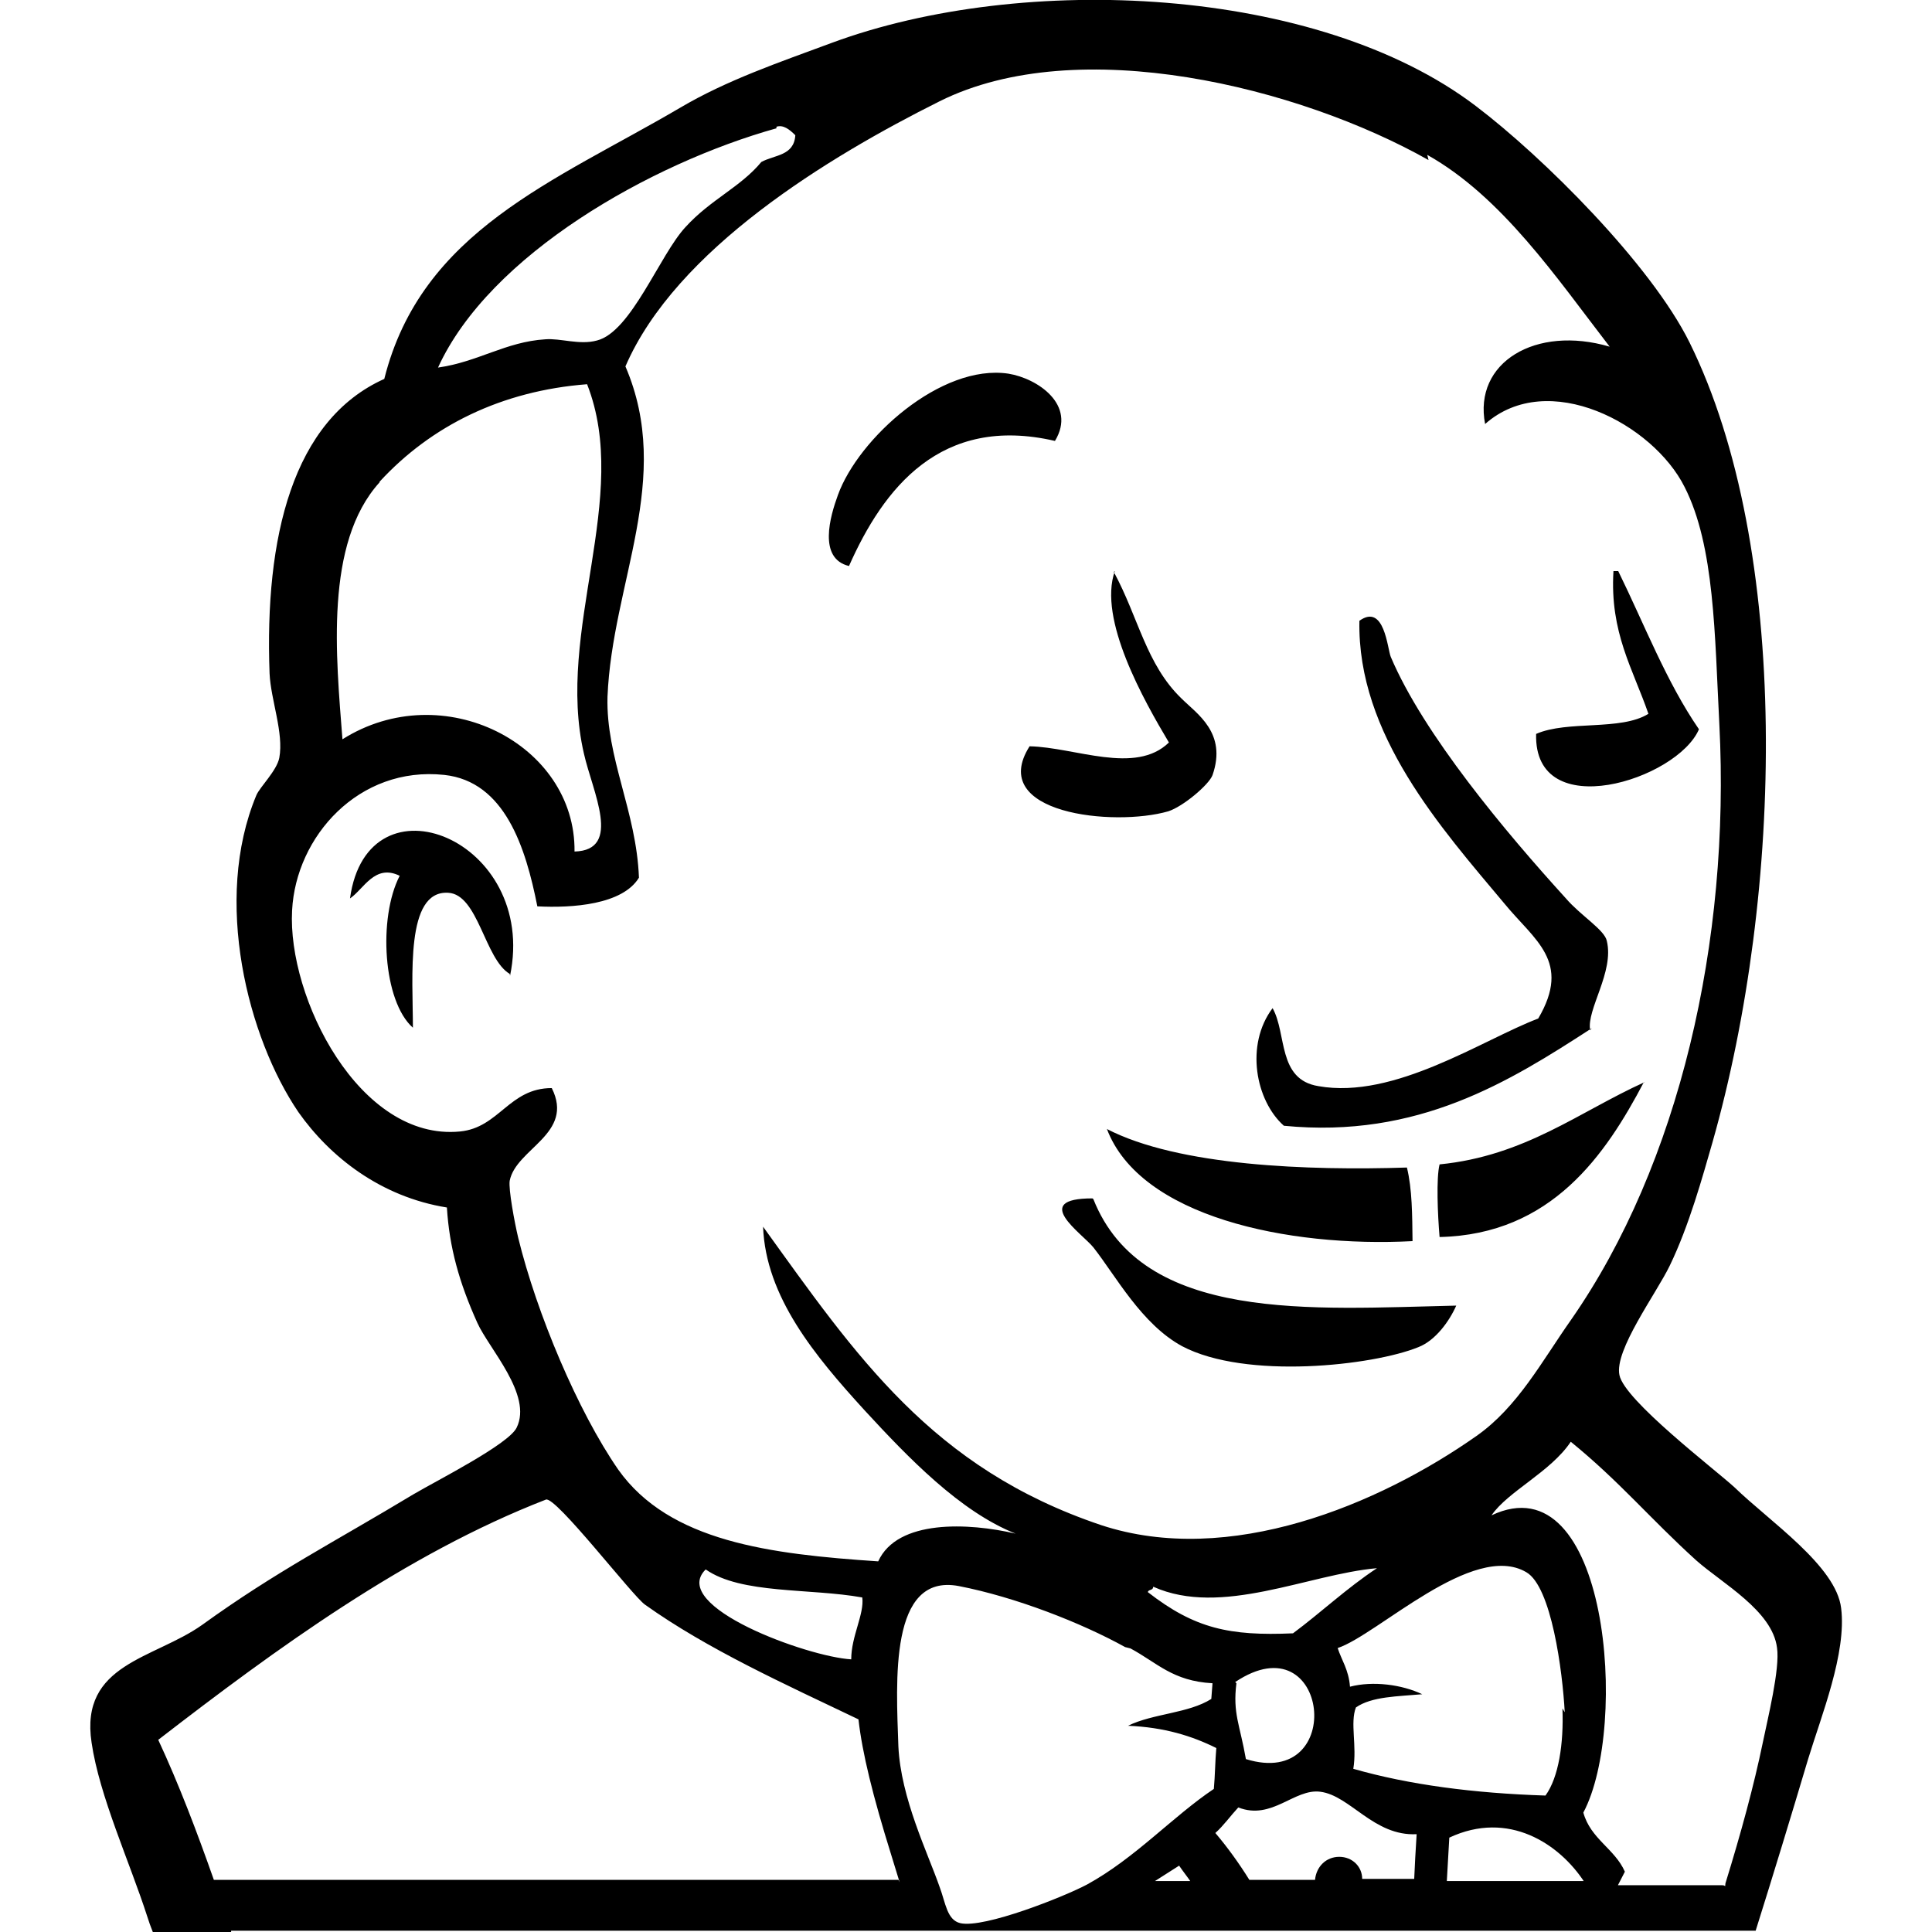
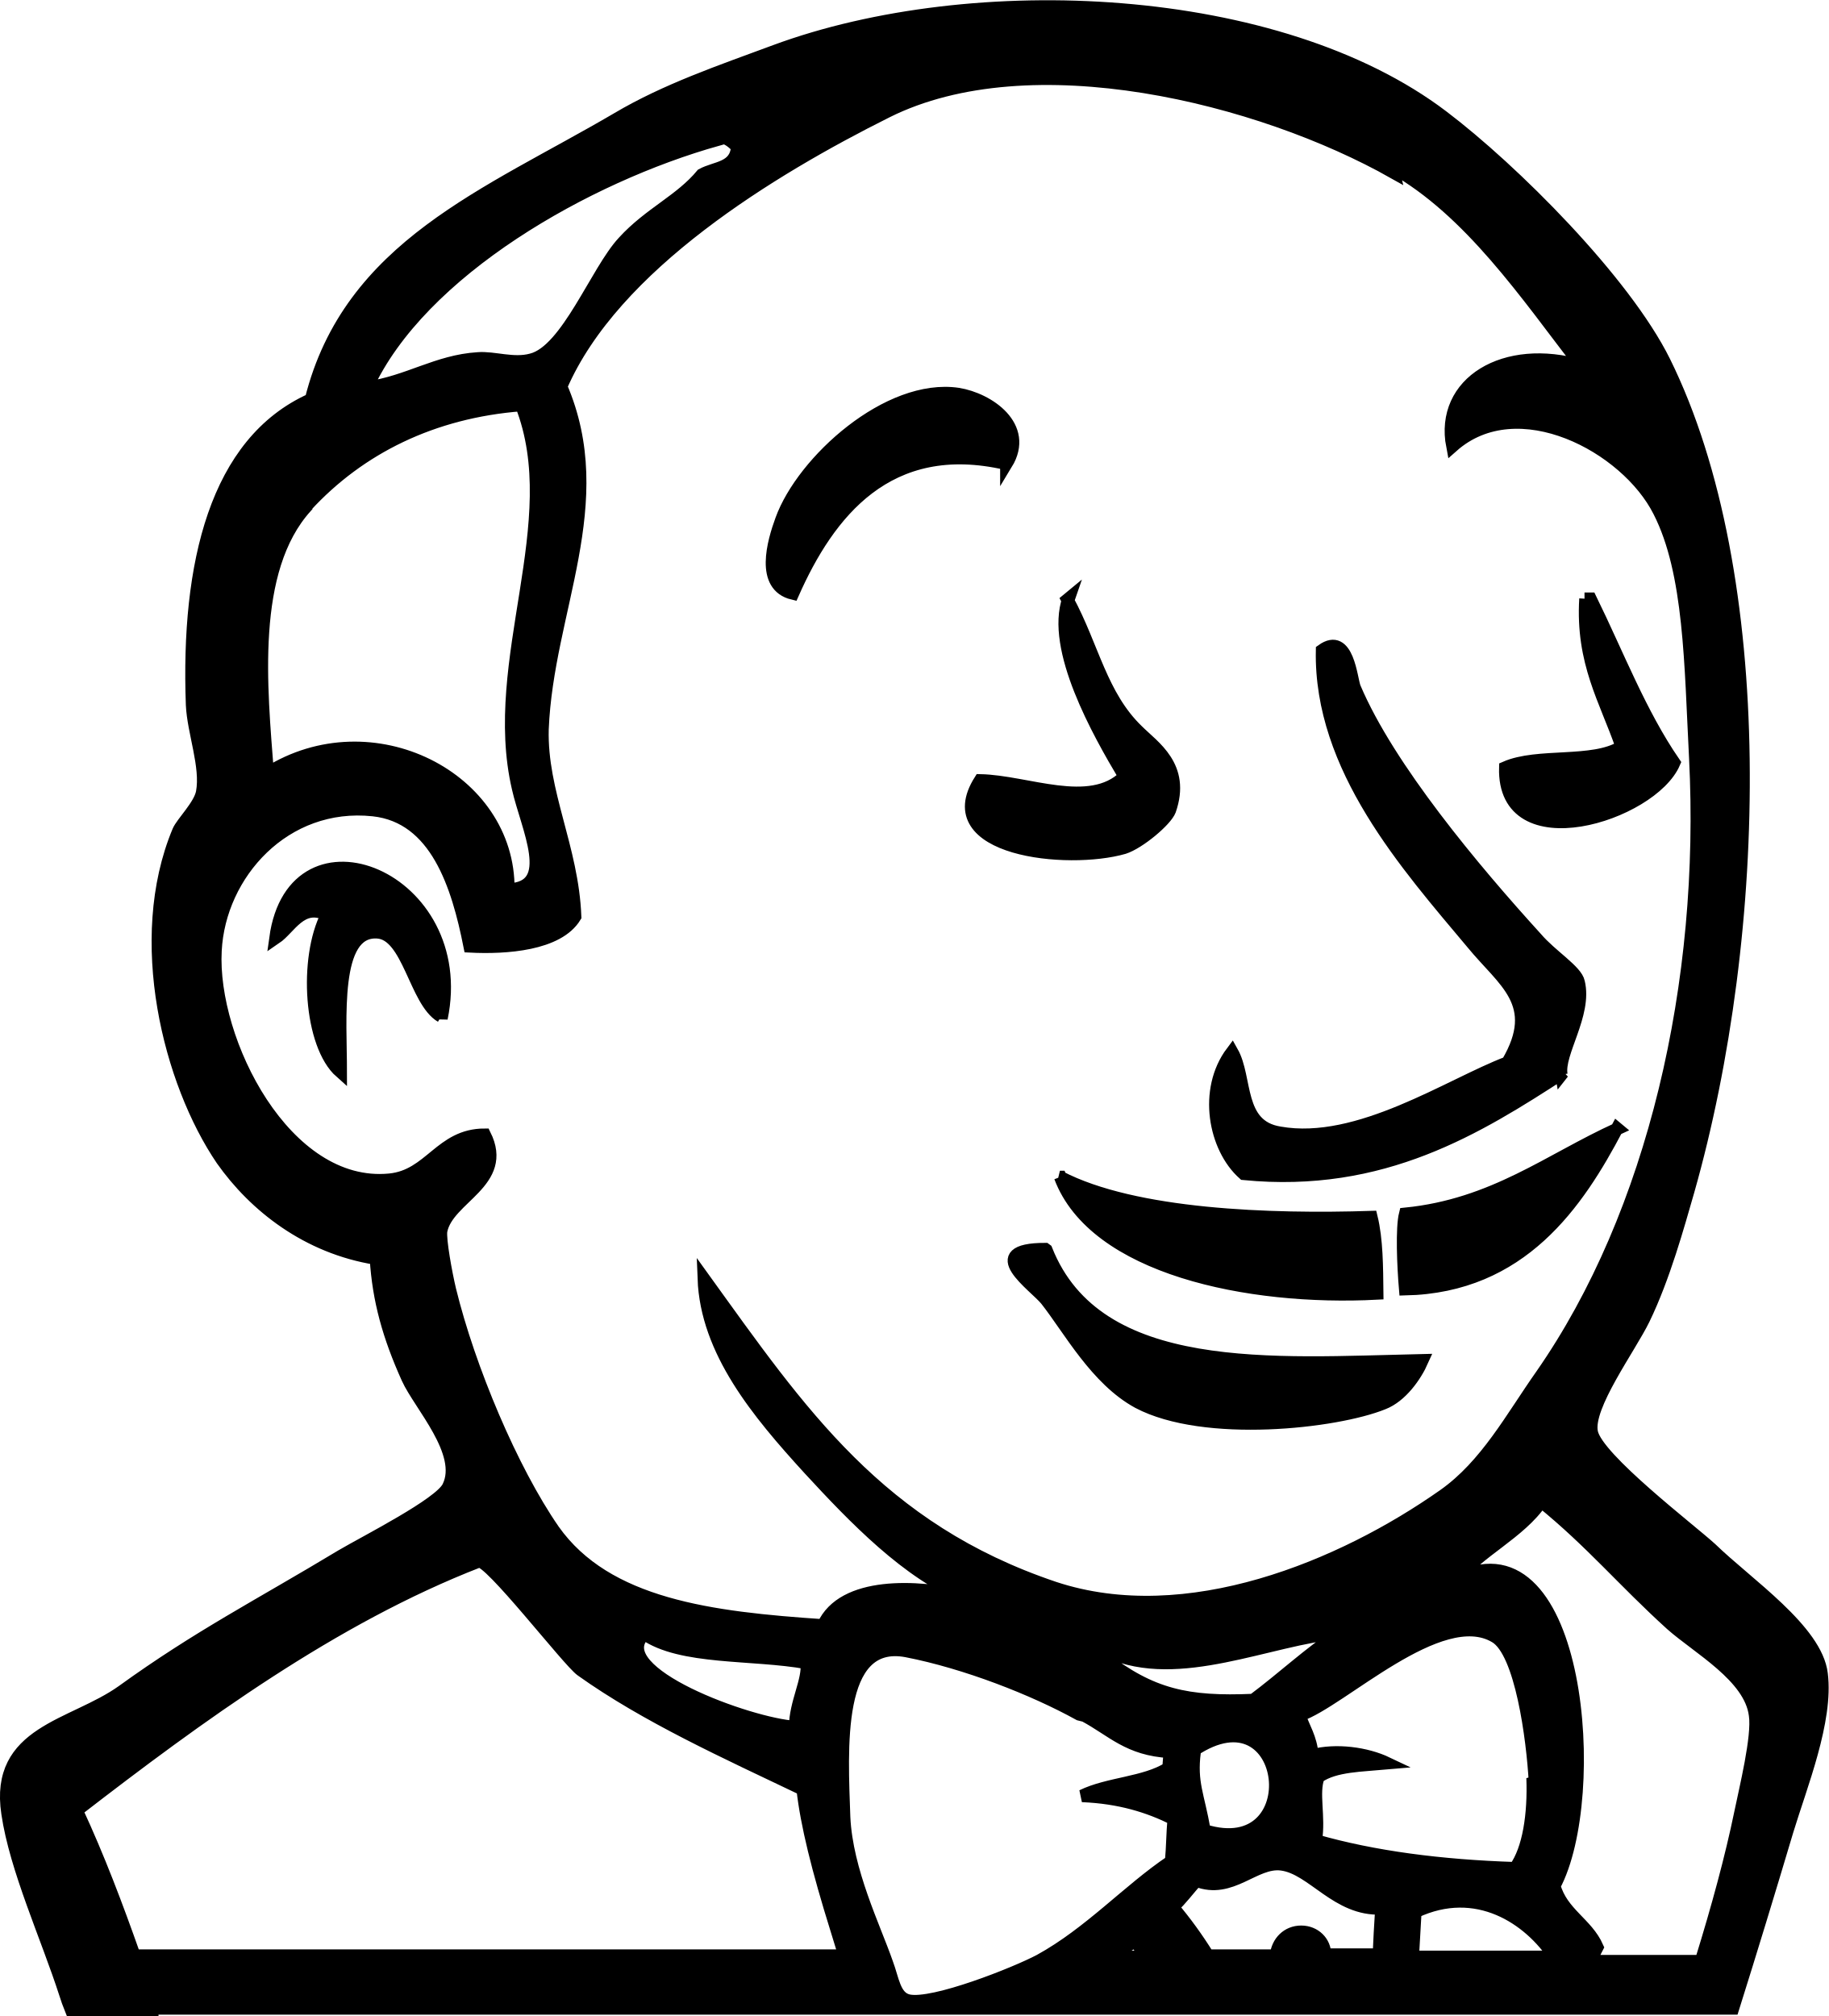
- <svg xmlns="http://www.w3.org/2000/svg" fill="#000000" width="800px" height="800px" viewBox="0 0 32 32">
-   <path d="M3.828 32h-1.297c-0.036-0.088-0.067-0.177-0.093-0.26-0.287-0.891-0.792-1.991-0.921-2.876-0.199-1.312 1.036-1.385 1.833-1.952 1.219-0.881 2.177-1.365 3.5-2.163 0.396-0.233 1.577-0.828 1.708-1.104 0.265-0.541-0.459-1.307-0.651-1.733-0.303-0.672-0.464-1.251-0.505-1.912-1.099-0.177-1.937-0.839-2.459-1.579-0.839-1.233-1.421-3.515-0.697-5.249 0.057-0.136 0.339-0.407 0.38-0.62 0.077-0.412-0.141-0.959-0.161-1.396-0.084-2.255 0.38-4.197 1.9-4.88 0.615-2.453 2.819-3.271 4.896-4.489 0.776-0.459 1.636-0.751 2.521-1.079 3.161-1.167 8.036-0.948 10.661 1.047 1.115 0.844 2.901 2.625 3.541 3.917 1.683 3.407 1.557 9.104 0.38 13.249-0.161 0.557-0.385 1.376-0.708 2.043-0.224 0.463-0.921 1.4-0.833 1.812 0.084 0.421 1.584 1.563 1.907 1.86 0.577 0.561 1.683 1.301 1.765 2 0.093 0.744-0.328 1.78-0.547 2.5-0.287 0.963-0.579 1.921-0.869 2.843h-25.251zM18.636 27.281c-0.724-0.401-1.813-0.828-2.756-1.011-1.156-0.219-1.036 1.584-1 2.656 0.041 0.86 0.484 1.756 0.683 2.328 0.099 0.261 0.12 0.548 0.344 0.6 0.396 0.088 1.719-0.439 2.099-0.641 0.797-0.437 1.416-1.125 2.099-1.583 0.021-0.229 0.021-0.453 0.041-0.677-0.4-0.199-0.859-0.344-1.463-0.369 0.416-0.204 1-0.204 1.38-0.444l0.020-0.26c-0.661-0.036-0.916-0.339-1.359-0.577zM28.579 31.193c0.255-0.824 0.473-1.625 0.619-2.333 0.079-0.387 0.287-1.224 0.235-1.568-0.077-0.615-0.911-1.068-1.339-1.448-0.776-0.704-1.265-1.303-2.077-1.964-0.333 0.5-1.043 0.823-1.313 1.219 1.933-0.916 2.281 3.5 1.521 4.923 0.12 0.437 0.521 0.599 0.688 0.979l-0.115 0.224h1.719c0.015 0 0.041 0 0.057 0.016zM19.729 31.177c-0.068-0.099-0.136-0.183-0.199-0.276l-0.4 0.255h0.599zM23.421 31.177c0.011-0.276 0.027-0.537 0.043-0.797-0.709 0.036-1.1-0.64-1.595-0.703-0.432-0.057-0.801 0.479-1.359 0.26-0.131 0.141-0.245 0.303-0.38 0.423 0.203 0.239 0.391 0.5 0.563 0.776h1.088c0.021-0.219 0.183-0.381 0.401-0.381s0.38 0.163 0.38 0.365h0.88zM26.245 31.177c-0.417-0.641-1.261-1.199-2.24-0.74l-0.041 0.719h2.281zM14.901 31.177l-0.141-0.459c-0.301-0.964-0.479-1.683-0.541-2.24-1.219-0.583-2.5-1.161-3.536-1.9-0.204-0.141-1.48-1.803-1.641-1.74-2.323 0.901-4.479 2.479-6.421 3.979 0.344 0.74 0.64 1.521 0.921 2.319h11.339zM25.917 28.36c-0.037-0.683-0.22-2.079-0.636-2.319-0.88-0.52-2.464 1.037-3.125 1.256 0.063 0.197 0.183 0.359 0.204 0.64 0.38-0.099 0.859-0.036 1.197 0.125-0.401 0.036-0.839 0.036-1.099 0.219-0.099 0.255 0.020 0.636-0.043 1.016 0.923 0.265 2 0.405 3.183 0.443 0.219-0.303 0.303-0.86 0.281-1.443zM20.479 27.88c-0.063 0.5 0.057 0.683 0.157 1.256 1.681 0.52 1.38-2.319-0.177-1.276zM11.683 26c-0.6 0.609 1.692 1.443 2.416 1.484 0-0.385 0.219-0.749 0.183-1.025-0.865-0.156-2.005-0.052-2.593-0.464zM19.099 26.287c0 0.057-0.077 0.036-0.088 0.083 0.776 0.604 1.353 0.729 2.405 0.683 0.469-0.349 0.891-0.749 1.391-1.079-1.14 0.1-2.577 0.813-3.703 0.308zM23.661 2.651c-2.14-1.208-5.801-2.12-8.099-0.973-1.844 0.921-4.365 2.453-5.203 4.391 0.801 1.864-0.22 3.577-0.297 5.473-0.027 1.011 0.479 1.896 0.521 2.995-0.272 0.448-1.105 0.505-1.683 0.475-0.193-0.975-0.537-2.068-1.541-2.177-1.417-0.151-2.459 1.021-2.521 2.245-0.079 1.443 1.115 3.823 2.781 3.661 0.651-0.063 0.812-0.719 1.52-0.719 0.381 0.76-0.593 1-0.697 1.536-0.021 0.14 0.079 0.683 0.141 0.943 0.307 1.255 0.989 2.875 1.656 3.839 0.848 1.197 2.515 1.401 4.307 1.521 0.317-0.699 1.5-0.641 2.276-0.459-0.921-0.365-1.781-1.261-2.5-2.041-0.823-0.901-1.64-1.881-1.683-3.043 1.543 2.141 2.797 4 5.6 4.943 2.12 0.699 4.599-0.339 6.219-1.479 0.681-0.479 1.083-1.24 1.563-1.921 1.796-2.579 2.64-6.276 2.457-9.86-0.077-1.479-0.077-2.959-0.577-3.937-0.521-1.041-2.261-1.964-3.303-1.041-0.197-1.021 0.839-1.641 2.063-1.281-0.88-1.141-1.781-2.48-3.021-3.177zM18.109 19.86c0.817 2.061 3.636 1.817 6.011 1.765-0.115 0.26-0.344 0.577-0.625 0.687-0.755 0.308-2.859 0.543-3.916-0.015-0.672-0.365-1.1-1.167-1.469-1.636-0.183-0.229-1.057-0.812-0.016-0.812zM18.328 18.697c1.193 0.62 3.36 0.693 4.975 0.641 0.088 0.359 0.088 0.792 0.093 1.219-2.068 0.109-4.516-0.407-5.063-1.86zM27.229 17.921c-0.631 1.199-1.527 2.527-3.385 2.568-0.032-0.375-0.057-0.979 0-1.203 1.416-0.141 2.301-0.865 3.391-1.36zM26.364 17.031c-1.359 0.881-2.875 1.833-5.099 1.615-0.468-0.416-0.645-1.339-0.187-1.948 0.239 0.423 0.077 1.183 0.76 1.292 1.26 0.224 2.719-0.771 3.64-1.12 0.557-0.948-0.063-1.296-0.561-1.905-1.043-1.245-2.439-2.803-2.401-4.683 0.416-0.297 0.463 0.464 0.52 0.599 0.543 1.281 1.901 2.901 2.901 4 0.24 0.281 0.641 0.521 0.677 0.704 0.125 0.515-0.339 1.135-0.276 1.479zM8.443 16.131c-0.416-0.245-0.521-1.319-1.021-1.344-0.713-0.041-0.583 1.396-0.583 2.235-0.495-0.437-0.579-1.819-0.219-2.516-0.412-0.203-0.593 0.219-0.823 0.375 0.291-2.12 3.12-0.973 2.651 1.281zM6.287 7.989c-0.917 1.011-0.719 2.901-0.615 4.256 1.661-1.048 3.864 0.077 3.844 1.859 0.796-0.021 0.296-0.995 0.156-1.62-0.475-2.041 0.787-4.249 0.052-6.12-1.417 0.109-2.584 0.688-3.437 1.615zM18.448 9.473c0.407 0.751 0.536 1.532 1.12 2.095 0.255 0.255 0.76 0.568 0.515 1.271-0.061 0.161-0.489 0.521-0.733 0.599-0.901 0.26-3.005 0.041-2.297-1.077 0.751 0.015 1.751 0.479 2.308-0.063-0.417-0.699-1.177-2.043-0.896-2.839zM26.708 9.459h0.095c0.437 0.891 0.796 1.833 1.337 2.62-0.359 0.839-2.739 1.588-2.697 0.077 0.521-0.229 1.401-0.047 1.86-0.333-0.256-0.744-0.641-1.344-0.579-2.364zM17.473 7.303c-1.895-0.439-2.843 0.791-3.411 2.072-0.516-0.124-0.313-0.823-0.183-1.177 0.339-0.937 1.708-2.176 2.823-2.009 0.48 0.077 1.136 0.515 0.771 1.115zM12.86 2.125c-2.084 0.583-4.751 2.093-5.605 3.963 0.663-0.093 1.12-0.427 1.776-0.468 0.251-0.021 0.568 0.099 0.855 0.020 0.568-0.14 1.041-1.421 1.469-1.88 0.416-0.457 0.911-0.661 1.255-1.077 0.219-0.12 0.541-0.099 0.563-0.443-0.099-0.1-0.203-0.177-0.312-0.141z" />
+ <svg xmlns="http://www.w3.org/2000/svg" fill="#000000" width="730.322" height="805.159" viewBox="0 0 29.213 32.206" version="1.1" id="svg260">
+   <defs id="defs264" />
+   <path d="m 2.432,32.106 h -1.297 c -0.036,-0.088 -0.067,-0.177 -0.093,-0.26 -0.287,-0.891 -0.792,-1.991 -0.921,-2.876 -0.199,-1.312 1.036,-1.385 1.833,-1.952 1.219,-0.881 2.177,-1.365 3.5,-2.163 0.396,-0.233 1.577,-0.828 1.708,-1.104 0.265,-0.541 -0.459,-1.307 -0.651,-1.733 -0.303,-0.672 -0.464,-1.251 -0.505,-1.912 -1.099,-0.177 -1.937,-0.839 -2.459,-1.579 -0.839,-1.233 -1.421,-3.515 -0.697,-5.249 0.057,-0.136 0.339,-0.407 0.38,-0.62 0.077,-0.412 -0.141,-0.959 -0.161,-1.396 -0.084,-2.255 0.38,-4.197 1.9,-4.88 0.615,-2.453 2.819,-3.271 4.896,-4.489 0.776,-0.459 1.636,-0.751 2.521,-1.079 3.161,-1.167 8.036,-0.948 10.661,1.047 1.115,0.844 2.901,2.625 3.541,3.917 1.683,3.407 1.557,9.104 0.38,13.249 -0.161,0.557 -0.385,1.376 -0.708,2.043 -0.224,0.463 -0.921,1.4 -0.833,1.812 0.084,0.421 1.584,1.563 1.907,1.86 0.577,0.561 1.683,1.301 1.765,2 0.093,0.744 -0.328,1.78 -0.547,2.5 -0.287,0.963 -0.579,1.921 -0.869,2.843 H 2.432 Z m 14.808,-4.719 c -0.724,-0.401 -1.813,-0.828 -2.756,-1.011 -1.156,-0.219 -1.036,1.584 -1,2.656 0.041,0.86 0.484,1.756 0.683,2.328 0.099,0.261 0.12,0.548 0.344,0.6 0.396,0.088 1.719,-0.439 2.099,-0.641 0.797,-0.437 1.416,-1.125 2.099,-1.583 0.021,-0.229 0.021,-0.453 0.041,-0.677 -0.4,-0.199 -0.859,-0.344 -1.463,-0.369 0.416,-0.204 1,-0.204 1.38,-0.444 l 0.02,-0.26 c -0.661,-0.036 -0.916,-0.339 -1.359,-0.577 z m 9.943,3.912 c 0.255,-0.824 0.473,-1.625 0.619,-2.333 0.079,-0.387 0.287,-1.224 0.235,-1.568 -0.077,-0.615 -0.911,-1.068 -1.339,-1.448 -0.776,-0.704 -1.265,-1.303 -2.077,-1.964 -0.333,0.5 -1.043,0.823 -1.313,1.219 1.933,-0.916 2.281,3.5 1.521,4.923 0.12,0.437 0.521,0.599 0.688,0.979 l -0.115,0.224 h 1.719 c 0.015,0 0.041,0 0.057,0.016 z m -8.85,-0.016 c -0.068,-0.099 -0.136,-0.183 -0.199,-0.276 l -0.4,0.255 h 0.599 z m 3.692,0 c 0.011,-0.276 0.027,-0.537 0.043,-0.797 -0.709,0.036 -1.1,-0.64 -1.595,-0.703 -0.432,-0.057 -0.801,0.479 -1.359,0.26 -0.131,0.141 -0.245,0.303 -0.38,0.423 0.203,0.239 0.391,0.5 0.563,0.776 h 1.088 c 0.021,-0.219 0.183,-0.381 0.401,-0.381 0.218,0 0.38,0.163 0.38,0.365 h 0.88 z m 2.824,0 c -0.417,-0.641 -1.261,-1.199 -2.24,-0.74 l -0.041,0.719 h 2.281 z m -11.344,0 -0.141,-0.459 c -0.301,-0.964 -0.479,-1.683 -0.541,-2.24 -1.219,-0.583 -2.5,-1.161 -3.536,-1.9 -0.204,-0.141 -1.48,-1.803 -1.641,-1.74 -2.323,0.901 -4.479,2.479 -6.421,3.979 0.344,0.74 0.64,1.521 0.921,2.319 H 13.485 Z m 11.016,-2.817 c -0.037,-0.683 -0.22,-2.079 -0.636,-2.319 -0.88,-0.52 -2.464,1.037 -3.125,1.256 0.063,0.197 0.183,0.359 0.204,0.64 0.38,-0.099 0.859,-0.036 1.197,0.125 -0.401,0.036 -0.839,0.036 -1.099,0.219 -0.099,0.255 0.02,0.636 -0.043,1.016 0.923,0.265 2,0.405 3.183,0.443 0.219,-0.303 0.303,-0.86 0.281,-1.443 z m -5.438,-0.48 c -0.063,0.5 0.057,0.683 0.157,1.256 1.681,0.52 1.38,-2.319 -0.177,-1.276 z m -8.796,-1.88 c -0.6,0.609 1.692,1.443 2.416,1.484 0,-0.385 0.219,-0.749 0.183,-1.025 -0.865,-0.156 -2.005,-0.052 -2.593,-0.464 z m 7.416,0.287 c 0,0.057 -0.077,0.036 -0.088,0.083 0.776,0.604 1.353,0.729 2.405,0.683 0.469,-0.349 0.891,-0.749 1.391,-1.079 -1.14,0.1 -2.577,0.813 -3.703,0.308 z m 4.562,-23.636 c -2.14,-1.208 -5.801,-2.12 -8.099,-0.973 -1.844,0.921 -4.365,2.453 -5.203,4.391 0.801,1.864 -0.22,3.577 -0.297,5.473 -0.027,1.011 0.479,1.896 0.521,2.995 -0.272,0.448 -1.105,0.505 -1.683,0.475 -0.193,-0.975 -0.537,-2.068 -1.541,-2.177 -1.417,-0.151 -2.459,1.021 -2.521,2.245 -0.079,1.443 1.115,3.823 2.781,3.661 0.651,-0.063 0.812,-0.719 1.52,-0.719 0.381,0.76 -0.593,1 -0.697,1.536 -0.021,0.14 0.079,0.683 0.141,0.943 0.307,1.255 0.989,2.875 1.656,3.839 0.848,1.197 2.515,1.401 4.307,1.521 0.317,-0.699 1.5,-0.641 2.276,-0.459 -0.921,-0.365 -1.781,-1.261 -2.5,-2.041 -0.823,-0.901 -1.64,-1.881 -1.683,-3.043 1.543,2.141 2.797,4 5.6,4.943 2.12,0.699 4.599,-0.339 6.219,-1.479 0.681,-0.479 1.083,-1.24 1.563,-1.921 1.796,-2.579 2.64,-6.276 2.457,-9.86 -0.077,-1.479 -0.077,-2.959 -0.577,-3.937 -0.521,-1.041 -2.261,-1.964 -3.303,-1.041 -0.197,-1.021 0.839,-1.641 2.063,-1.281 -0.88,-1.141 -1.781,-2.48 -3.021,-3.177 z m -5.552,17.209 c 0.817,2.061 3.636,1.817 6.011,1.765 -0.115,0.26 -0.344,0.577 -0.625,0.687 -0.755,0.308 -2.859,0.543 -3.916,-0.015 -0.672,-0.365 -1.1,-1.167 -1.469,-1.636 -0.183,-0.229 -1.057,-0.812 -0.016,-0.812 z m 0.219,-1.163 c 1.193,0.62 3.36,0.693 4.975,0.641 0.088,0.359 0.088,0.792 0.093,1.219 -2.068,0.109 -4.516,-0.407 -5.063,-1.86 z m 8.901,-0.776 c -0.631,1.199 -1.527,2.527 -3.385,2.568 -0.032,-0.375 -0.057,-0.979 0,-1.203 1.416,-0.141 2.301,-0.865 3.391,-1.36 z m -0.865,-0.89 c -1.359,0.881 -2.875,1.833 -5.099,1.615 -0.468,-0.416 -0.645,-1.339 -0.187,-1.948 0.239,0.423 0.077,1.183 0.76,1.292 1.26,0.224 2.719,-0.771 3.64,-1.12 0.557,-0.948 -0.063,-1.296 -0.561,-1.905 -1.043,-1.245 -2.439,-2.803 -2.401,-4.683 0.416,-0.297 0.463,0.464 0.52,0.599 0.543,1.281 1.901,2.901 2.901,4 0.24,0.281 0.641,0.521 0.677,0.704 0.125,0.515 -0.339,1.135 -0.276,1.479 z m -17.921,-0.9 c -0.416,-0.245 -0.521,-1.319 -1.021,-1.344 -0.713,-0.041 -0.583,1.396 -0.583,2.235 -0.495,-0.437 -0.579,-1.819 -0.219,-2.516 -0.412,-0.203 -0.593,0.219 -0.823,0.375 0.291,-2.12 3.12,-0.973 2.651,1.281 z m -2.156,-8.142 c -0.917,1.011 -0.719,2.901 -0.615,4.256 1.661,-1.048 3.864,0.077 3.844,1.859 0.796,-0.021 0.296,-0.995 0.156,-1.62 -0.475,-2.041 0.787,-4.249 0.052,-6.12 -1.417,0.109 -2.584,0.688 -3.437,1.615 z m 12.161,1.484 c 0.407,0.751 0.536,1.532 1.12,2.095 0.255,0.255 0.76,0.568 0.515,1.271 -0.061,0.161 -0.489,0.521 -0.733,0.599 -0.901,0.26 -3.005,0.041 -2.297,-1.077 0.751,0.015 1.751,0.479 2.308,-0.063 -0.417,-0.699 -1.177,-2.043 -0.896,-2.839 z m 8.26,-0.014 h 0.095 c 0.437,0.891 0.796,1.833 1.337,2.62 -0.359,0.839 -2.739,1.588 -2.697,0.077 0.521,-0.229 1.401,-0.047 1.86,-0.333 -0.256,-0.744 -0.641,-1.344 -0.579,-2.364 z m -9.235,-2.156 c -1.895,-0.439 -2.843,0.791 -3.411,2.072 -0.516,-0.124 -0.313,-0.823 -0.183,-1.177 0.339,-0.937 1.708,-2.176 2.823,-2.009 0.48,0.077 1.136,0.515 0.771,1.115 z m -4.613,-5.178 c -2.084,0.583 -4.751,2.093 -5.605,3.963 0.663,-0.093 1.12,-0.427 1.776,-0.468 0.251,-0.021 0.568,0.099 0.855,0.02 0.568,-0.14 1.041,-1.421 1.469,-1.88 0.416,-0.457 0.911,-0.661 1.255,-1.077 0.219,-0.12 0.541,-0.099 0.563,-0.443 -0.099,-0.1 -0.203,-0.177 -0.312,-0.141 z" id="path258" style="stroke:#000000;stroke-width:0.2;stroke-dasharray:none;stroke-opacity:1" />
</svg>
